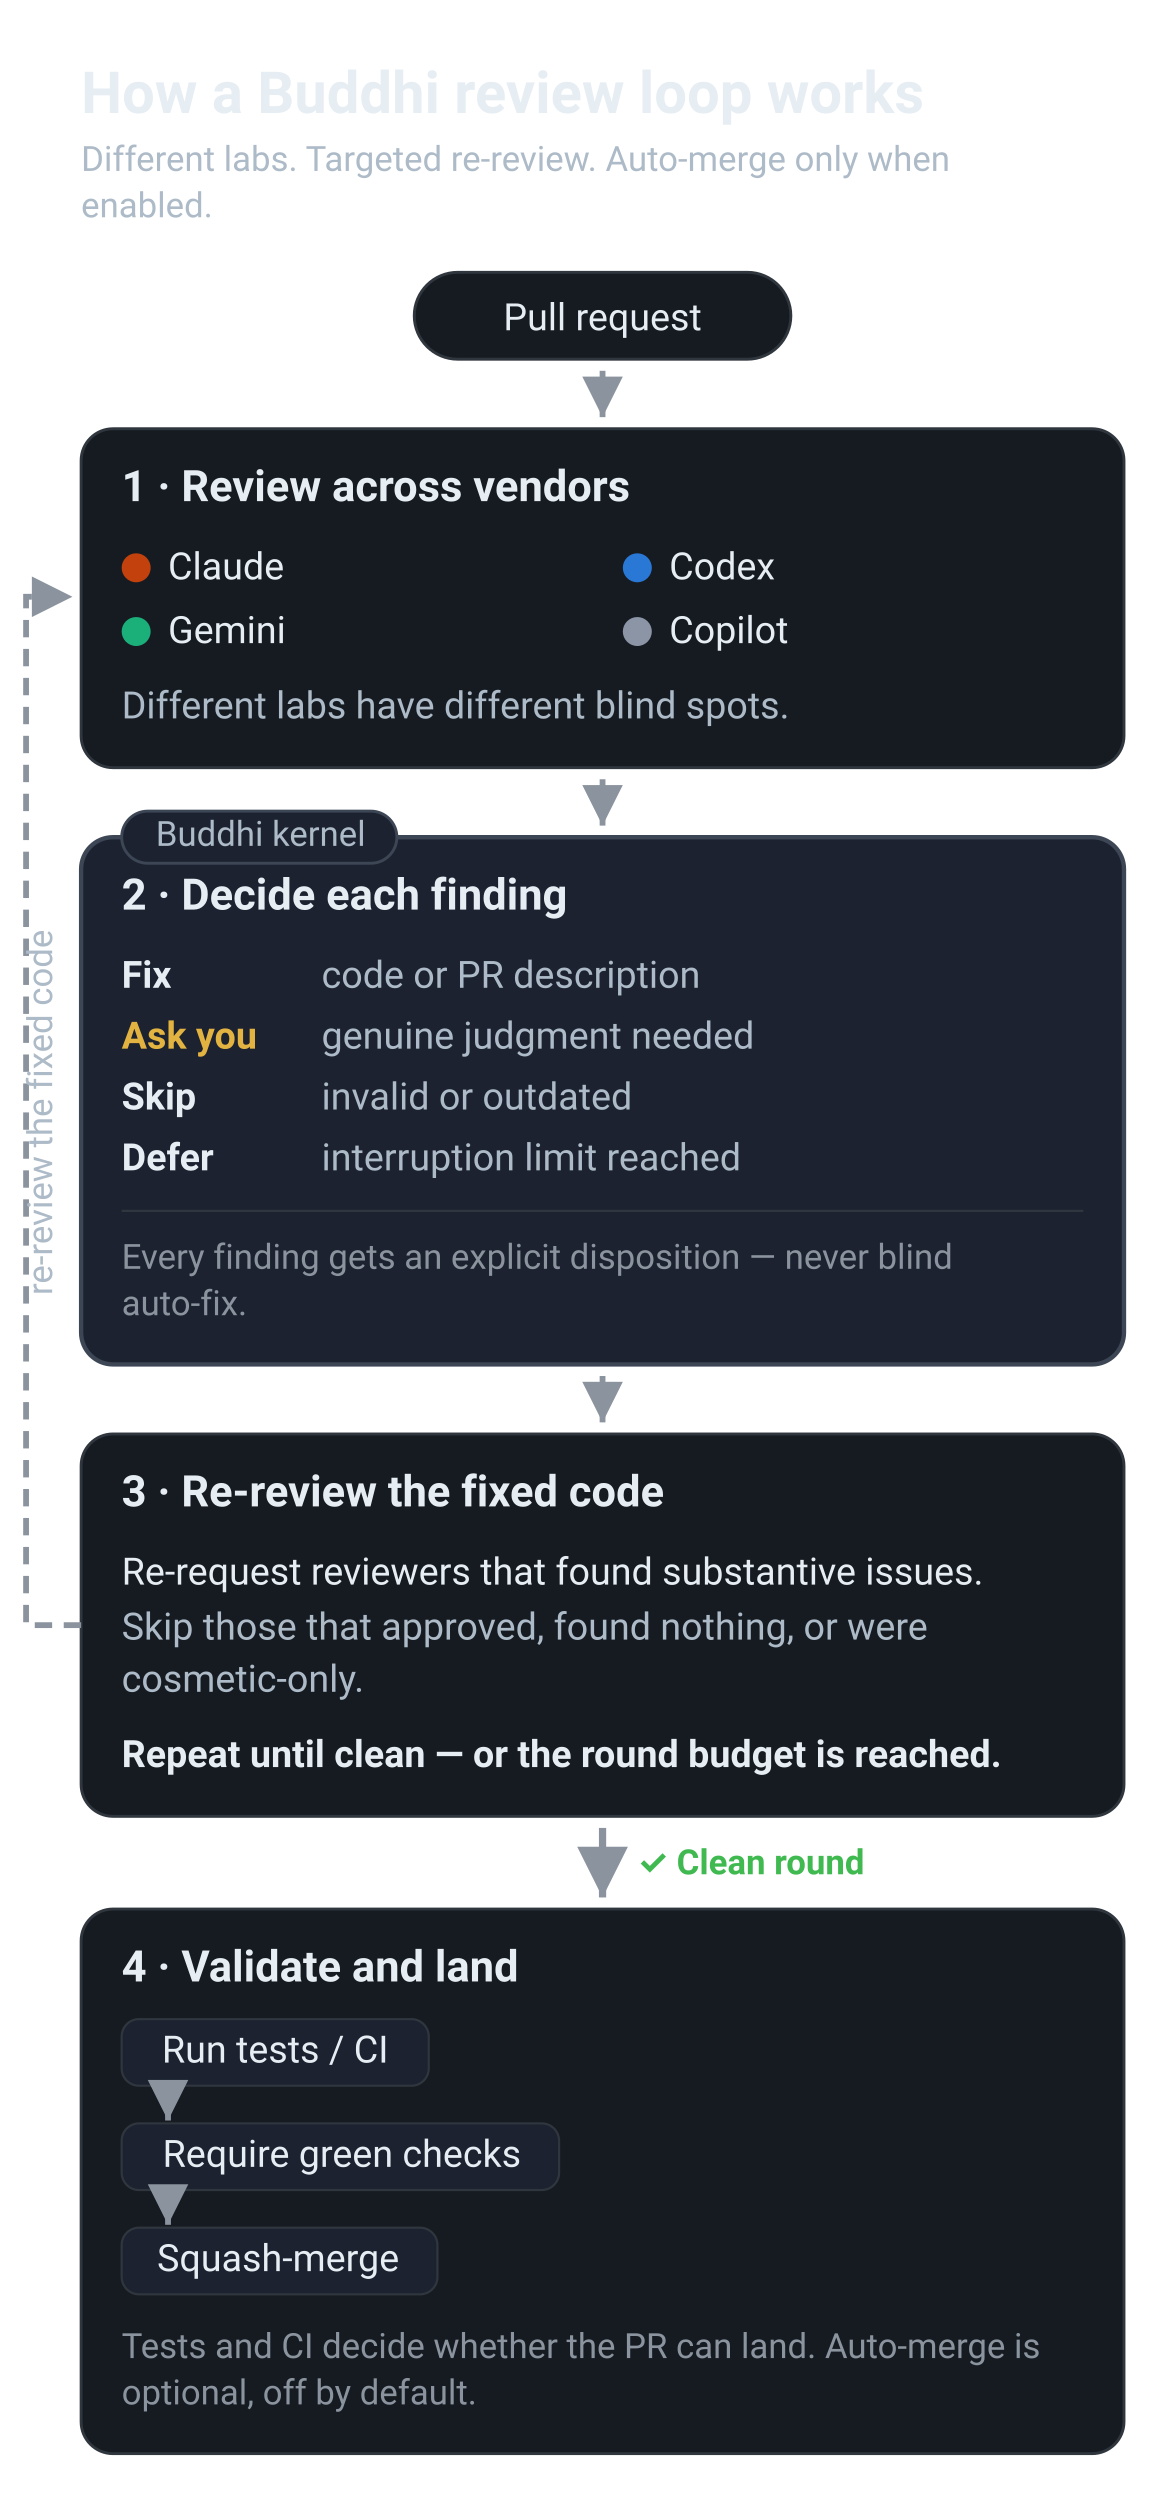
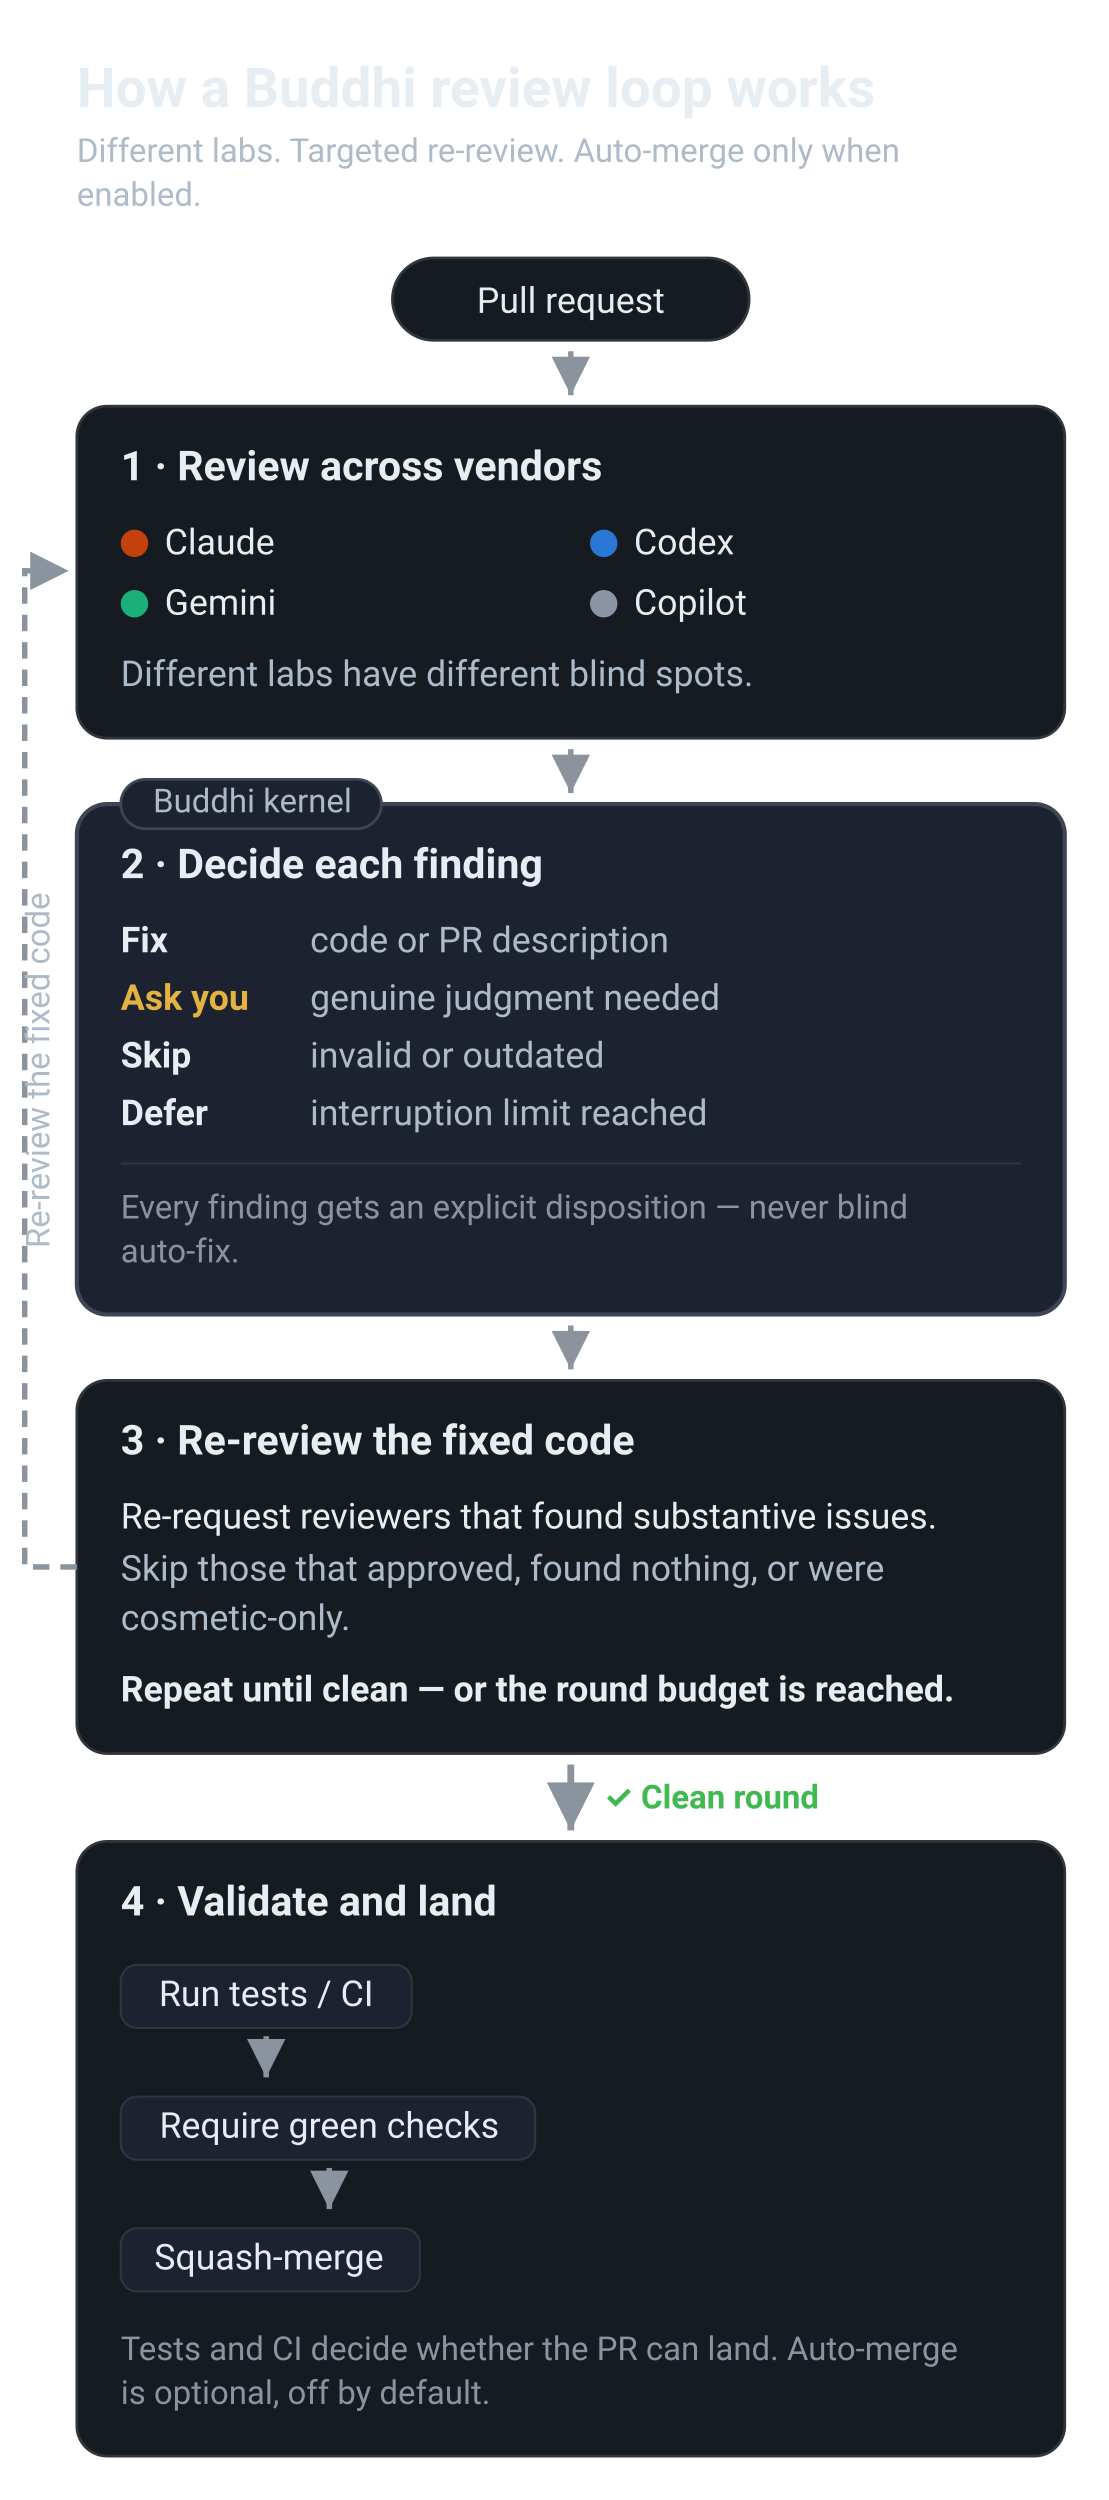
- <svg xmlns="http://www.w3.org/2000/svg" viewBox="0 0 404 863" font-family="-apple-system,Segoe UI,Roboto,Helvetica,Arial,sans-serif">
+ <svg xmlns="http://www.w3.org/2000/svg" viewBox="0 0 404 911" font-family="-apple-system,Segoe UI,Roboto,Helvetica,Arial,sans-serif">
  <defs>
    <marker id="ar" markerWidth="11" markerHeight="11" refX="7" refY="3.5" orient="auto">
      <path d="M0,0 L7,3.5 L0,7 Z" fill="#8b949e" />
    </marker>
  </defs>
  <text x="28" y="39" font-size="20" font-weight="700" fill="#e6edf3">How a Buddhi review loop works</text>
  <text x="28" y="59" font-size="12" fill="#adbac7">Different labs. Targeted re-review. Auto-merge only when</text>
  <text x="28" y="75" font-size="12" fill="#adbac7">enabled.</text>
  <rect x="143" y="94" width="130" height="30" rx="15" fill="#161b22" stroke="#30363d" stroke-width="1" />
  <text x="208" y="114" font-size="13" text-anchor="middle" fill="#e6edf3">Pull request</text>
  <path d="M208.0,128 L208.0,144" fill="none" stroke="#8b949e" stroke-width="2" marker-end="url(#ar)" />
-   <rect x="28" y="148" width="360" height="117" rx="11" fill="#161b22" stroke="#30363d" stroke-width="1" />
-   <text x="42" y="173" font-size="15" font-weight="700" fill="#e6edf3">1 · Review across vendors</text>
-   <circle cx="47" cy="196" r="5" fill="#C2410C" />
-   <text x="58" y="200" font-size="13" fill="#e6edf3">Claude</text>
-   <circle cx="220" cy="196" r="5" fill="#2A78D6" />
-   <text x="231" y="200" font-size="13" fill="#e6edf3">Codex</text>
-   <circle cx="47" cy="218" r="5" fill="#1BAF7A" />
-   <text x="58" y="222" font-size="13" fill="#e6edf3">Gemini</text>
-   <circle cx="220" cy="218" r="5" fill="#8B95A5" />
-   <text x="231" y="222" font-size="13" fill="#e6edf3">Copilot</text>
-   <text x="42" y="248" font-size="13" fill="#adbac7">Different labs have different blind spots.</text>
-   <path d="M208.0,269 L208.0,285" fill="none" stroke="#8b949e" stroke-width="2" marker-end="url(#ar)" />
-   <rect x="28" y="289" width="360" height="182" rx="11" fill="#1c2230" stroke="#3d4655" stroke-width="1.5" />
-   <text x="42" y="314" font-size="15" font-weight="700" fill="#e6edf3">2 · Decide each finding</text>
-   <rect x="42" y="280" width="95" height="18" rx="9" fill="#1c2230" stroke="#3d4655" stroke-width="1" />
-   <text x="90" y="292" font-size="12" text-anchor="middle" fill="#adbac7">Buddhi kernel</text>
-   <text x="42" y="341" font-size="13" font-weight="700" fill="#e6edf3">Fix</text>
-   <text x="111" y="341" font-size="13" fill="#adbac7">code or PR description</text>
-   <text x="42" y="362" font-size="13" font-weight="700" fill="#e3b341">Ask you</text>
-   <text x="111" y="362" font-size="13" fill="#adbac7">genuine judgment needed</text>
-   <text x="42" y="383" font-size="13" font-weight="700" fill="#e6edf3">Skip</text>
-   <text x="111" y="383" font-size="13" fill="#adbac7">invalid or outdated</text>
-   <text x="42" y="404" font-size="13" font-weight="700" fill="#e6edf3">Defer</text>
-   <text x="111" y="404" font-size="13" fill="#adbac7">interruption limit reached</text>
-   <line x1="42" y1="418" x2="374" y2="418" stroke="#30363d" stroke-width="0.75" />
-   <text x="42" y="438" font-size="12" fill="#8b949e">Every finding gets an explicit disposition — never blind</text>
-   <text x="42" y="454" font-size="12" fill="#8b949e">auto-fix.</text>
-   <path d="M208.0,475 L208.0,491" fill="none" stroke="#8b949e" stroke-width="2" marker-end="url(#ar)" />
-   <rect x="28" y="495" width="360" height="132" rx="11" fill="#161b22" stroke="#30363d" stroke-width="1" />
-   <text x="42" y="520" font-size="15" font-weight="700" fill="#e6edf3">3 · Re-review the fixed code</text>
-   <text x="42" y="547" font-size="13" fill="#e6edf3">Re-request reviewers that found substantive issues.</text>
-   <text x="42" y="566" font-size="13" fill="#adbac7">Skip those that approved, found nothing, or were</text>
-   <text x="42" y="584" font-size="13" fill="#adbac7">cosmetic-only.</text>
-   <text x="42" y="610" font-size="13" font-weight="700" fill="#e6edf3">Repeat until clean — or the round budget is reached.</text>
-   <path d="M208.0,631 L208.0,655" fill="none" stroke="#8b949e" stroke-width="2.5" marker-end="url(#ar)" />
-   <text x="220" y="647" font-size="12" font-weight="700" fill="#3fb950">✓ Clean round</text>
-   <rect x="28" y="659" width="360" height="188" rx="11" fill="#161b22" stroke="#30363d" stroke-width="1" />
-   <text x="42" y="684" font-size="15" font-weight="700" fill="#e6edf3">4 · Validate and land</text>
-   <rect x="42" y="697" width="106" height="23" rx="6" fill="#1c2230" stroke="#30363d" stroke-width="0.75" />
-   <text x="95" y="712" font-size="13" text-anchor="middle" fill="#e6edf3">Run tests / CI</text>
-   <path d="M58,720 L58,732" fill="none" stroke="#8b949e" stroke-width="2" marker-end="url(#ar)" />
-   <rect x="42" y="733" width="151" height="23" rx="6" fill="#1c2230" stroke="#30363d" stroke-width="0.75" />
-   <text x="118" y="748" font-size="13" text-anchor="middle" fill="#e6edf3">Require green checks</text>
-   <path d="M58,756 L58,768" fill="none" stroke="#8b949e" stroke-width="2" marker-end="url(#ar)" />
-   <rect x="42" y="769" width="109" height="23" rx="6" fill="#1c2230" stroke="#30363d" stroke-width="0.75" />
-   <text x="96" y="784" font-size="13" text-anchor="middle" fill="#e6edf3">Squash-merge</text>
-   <text x="42" y="814" font-size="12" fill="#8b949e">Tests and CI decide whether the PR can land. Auto-merge is</text>
-   <text x="42" y="830" font-size="12" fill="#8b949e">optional, off by default.</text>
-   <path d="M28,561 L9,561 L9,206 L25,206" fill="none" stroke="#8b949e" stroke-width="2" stroke-dasharray="6 4" marker-end="url(#ar)" />
-   <text x="18" y="384" transform="rotate(-90,18,384)" text-anchor="middle" font-size="12" fill="#adbac7">re-review the fixed code</text>
+   <rect x="28" y="148" width="360" height="121" rx="11" fill="#161b22" stroke="#30363d" stroke-width="1" />
+   <text x="44" y="175" font-size="15" font-weight="700" fill="#e6edf3">1 · Review across vendors</text>
+   <circle cx="49" cy="198" r="5" fill="#C2410C" />
+   <text x="60" y="202" font-size="13" fill="#e6edf3">Claude</text>
+   <circle cx="220" cy="198" r="5" fill="#2A78D6" />
+   <text x="231" y="202" font-size="13" fill="#e6edf3">Codex</text>
+   <circle cx="49" cy="220" r="5" fill="#1BAF7A" />
+   <text x="60" y="224" font-size="13" fill="#e6edf3">Gemini</text>
+   <circle cx="220" cy="220" r="5" fill="#8B95A5" />
+   <text x="231" y="224" font-size="13" fill="#e6edf3">Copilot</text>
+   <text x="44" y="250" font-size="13" fill="#adbac7">Different labs have different blind spots.</text>
+   <path d="M208.0,273 L208.0,289" fill="none" stroke="#8b949e" stroke-width="2" marker-end="url(#ar)" />
+   <rect x="28" y="293" width="360" height="186" rx="11" fill="#1c2230" stroke="#3d4655" stroke-width="1.5" />
+   <text x="44" y="320" font-size="15" font-weight="700" fill="#e6edf3">2 · Decide each finding</text>
+   <rect x="44" y="284" width="95" height="18" rx="9" fill="#1c2230" stroke="#3d4655" stroke-width="1" />
+   <text x="92" y="296" font-size="12" text-anchor="middle" fill="#adbac7">Buddhi kernel</text>
+   <text x="44" y="347" font-size="13" font-weight="700" fill="#e6edf3">Fix</text>
+   <text x="113" y="347" font-size="13" fill="#adbac7">code or PR description</text>
+   <text x="44" y="368" font-size="13" font-weight="700" fill="#e3b341">Ask you</text>
+   <text x="113" y="368" font-size="13" fill="#adbac7">genuine judgment needed</text>
+   <text x="44" y="389" font-size="13" font-weight="700" fill="#e6edf3">Skip</text>
+   <text x="113" y="389" font-size="13" fill="#adbac7">invalid or outdated</text>
+   <text x="44" y="410" font-size="13" font-weight="700" fill="#e6edf3">Defer</text>
+   <text x="113" y="410" font-size="13" fill="#adbac7">interruption limit reached</text>
+   <line x1="44" y1="424" x2="372" y2="424" stroke="#30363d" stroke-width="0.75" />
+   <text x="44" y="444" font-size="12" fill="#8b949e">Every finding gets an explicit disposition — never blind</text>
+   <text x="44" y="460" font-size="12" fill="#8b949e">auto-fix.</text>
+   <path d="M208.0,483 L208.0,499" fill="none" stroke="#8b949e" stroke-width="2" marker-end="url(#ar)" />
+   <rect x="28" y="503" width="360" height="136" rx="11" fill="#161b22" stroke="#30363d" stroke-width="1" />
+   <text x="44" y="530" font-size="15" font-weight="700" fill="#e6edf3">3 · Re-review the fixed code</text>
+   <text x="44" y="557" font-size="13" fill="#e6edf3">Re-request reviewers that found substantive issues.</text>
+   <text x="44" y="576" font-size="13" fill="#adbac7">Skip those that approved, found nothing, or were</text>
+   <text x="44" y="594" font-size="13" fill="#adbac7">cosmetic-only.</text>
+   <text x="44" y="620" font-size="13" font-weight="700" fill="#e6edf3">Repeat until clean — or the round budget is reached.</text>
+   <path d="M208.0,643 L208.0,667" fill="none" stroke="#8b949e" stroke-width="2.5" marker-end="url(#ar)" />
+   <text x="220" y="659" font-size="12" font-weight="700" fill="#3fb950">✓ Clean round</text>
+   <rect x="28" y="671" width="360" height="224" rx="11" fill="#161b22" stroke="#30363d" stroke-width="1" />
+   <text x="44" y="698" font-size="15" font-weight="700" fill="#e6edf3">4 · Validate and land</text>
+   <rect x="44" y="716" width="106" height="23" rx="6" fill="#1c2230" stroke="#30363d" stroke-width="0.75" />
+   <text x="97" y="731" font-size="13" text-anchor="middle" fill="#e6edf3">Run tests / CI</text>
+   <path d="M97,742 L97,757" fill="none" stroke="#8b949e" stroke-width="2" marker-end="url(#ar)" />
+   <rect x="44" y="764" width="151" height="23" rx="6" fill="#1c2230" stroke="#30363d" stroke-width="0.75" />
+   <text x="120" y="779" font-size="13" text-anchor="middle" fill="#e6edf3">Require green checks</text>
+   <path d="M120,790 L120,805" fill="none" stroke="#8b949e" stroke-width="2" marker-end="url(#ar)" />
+   <rect x="44" y="812" width="109" height="23" rx="6" fill="#1c2230" stroke="#30363d" stroke-width="0.75" />
+   <text x="98" y="827" font-size="13" text-anchor="middle" fill="#e6edf3">Squash-merge</text>
+   <text x="44" y="860" font-size="12" fill="#8b949e">Tests and CI decide whether the PR can land. Auto-merge</text>
+   <text x="44" y="876" font-size="12" fill="#8b949e">is optional, off by default.</text>
+   <path d="M28,571 L9,571 L9,208 L25,208" fill="none" stroke="#8b949e" stroke-width="2" stroke-dasharray="6 4" marker-end="url(#ar)" />
+   <text x="18" y="390" transform="rotate(-90,18,390)" text-anchor="middle" font-size="12" fill="#adbac7">Re-review the fixed code</text>
</svg>
